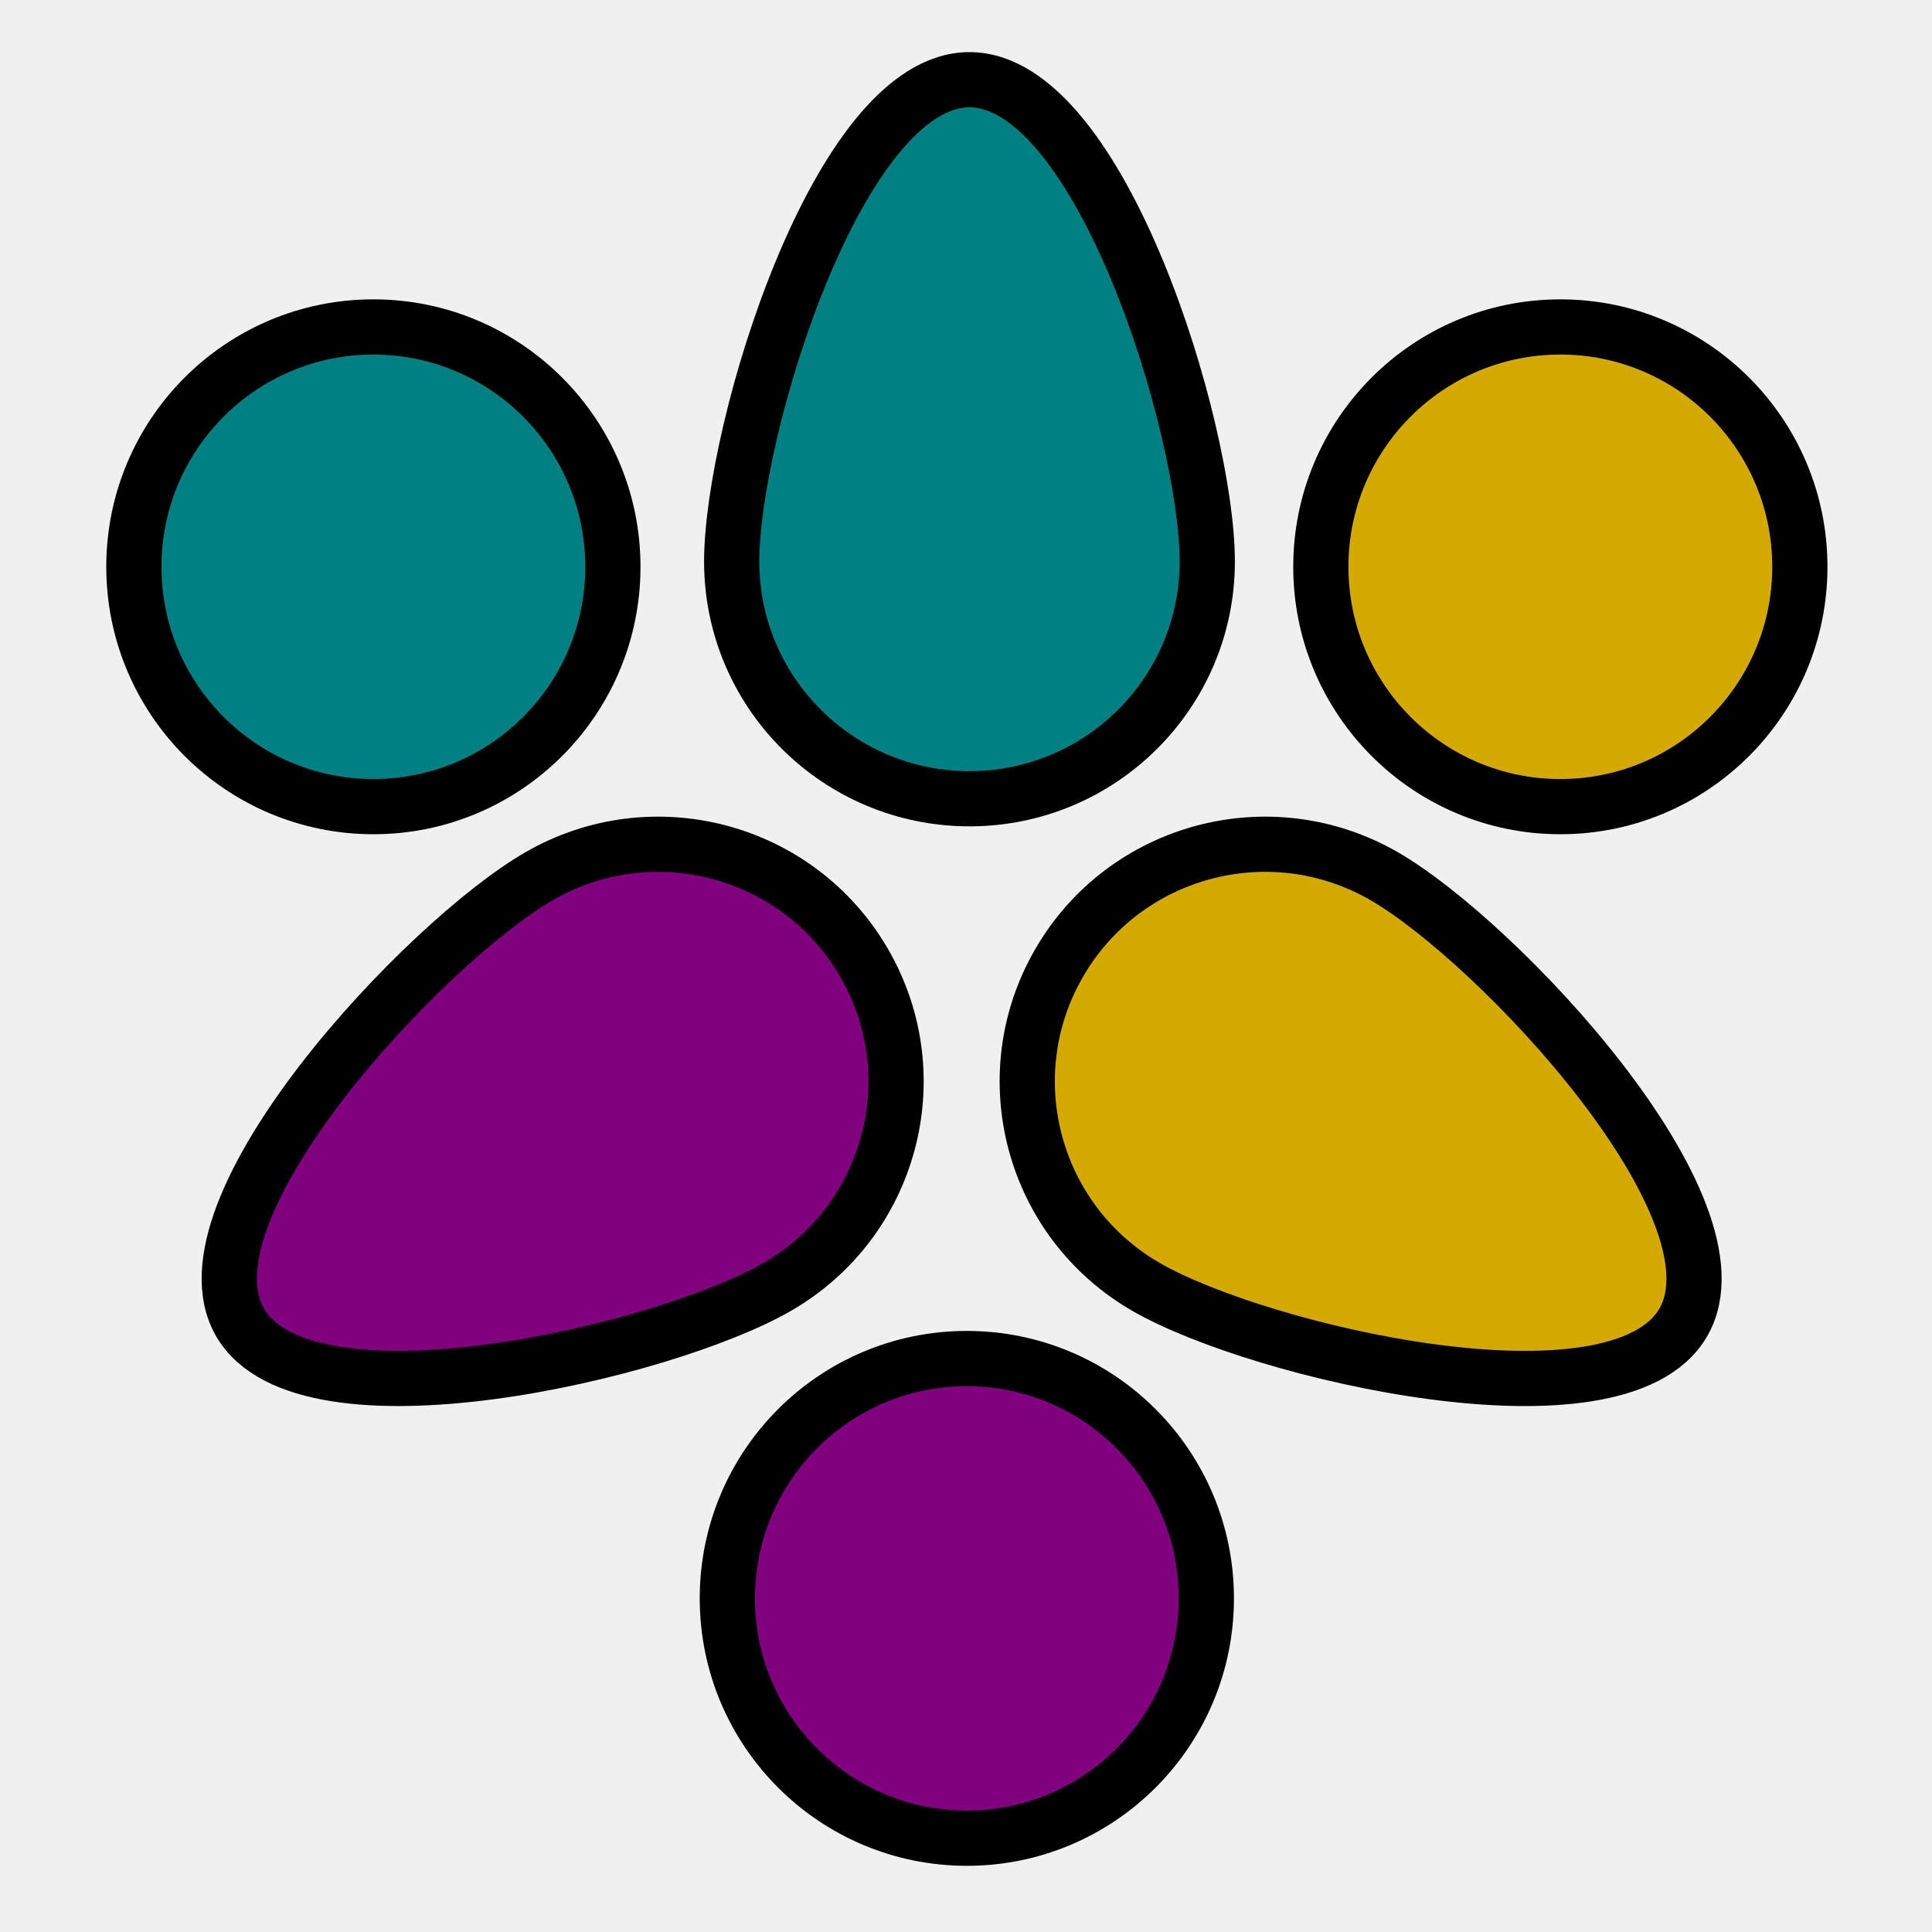
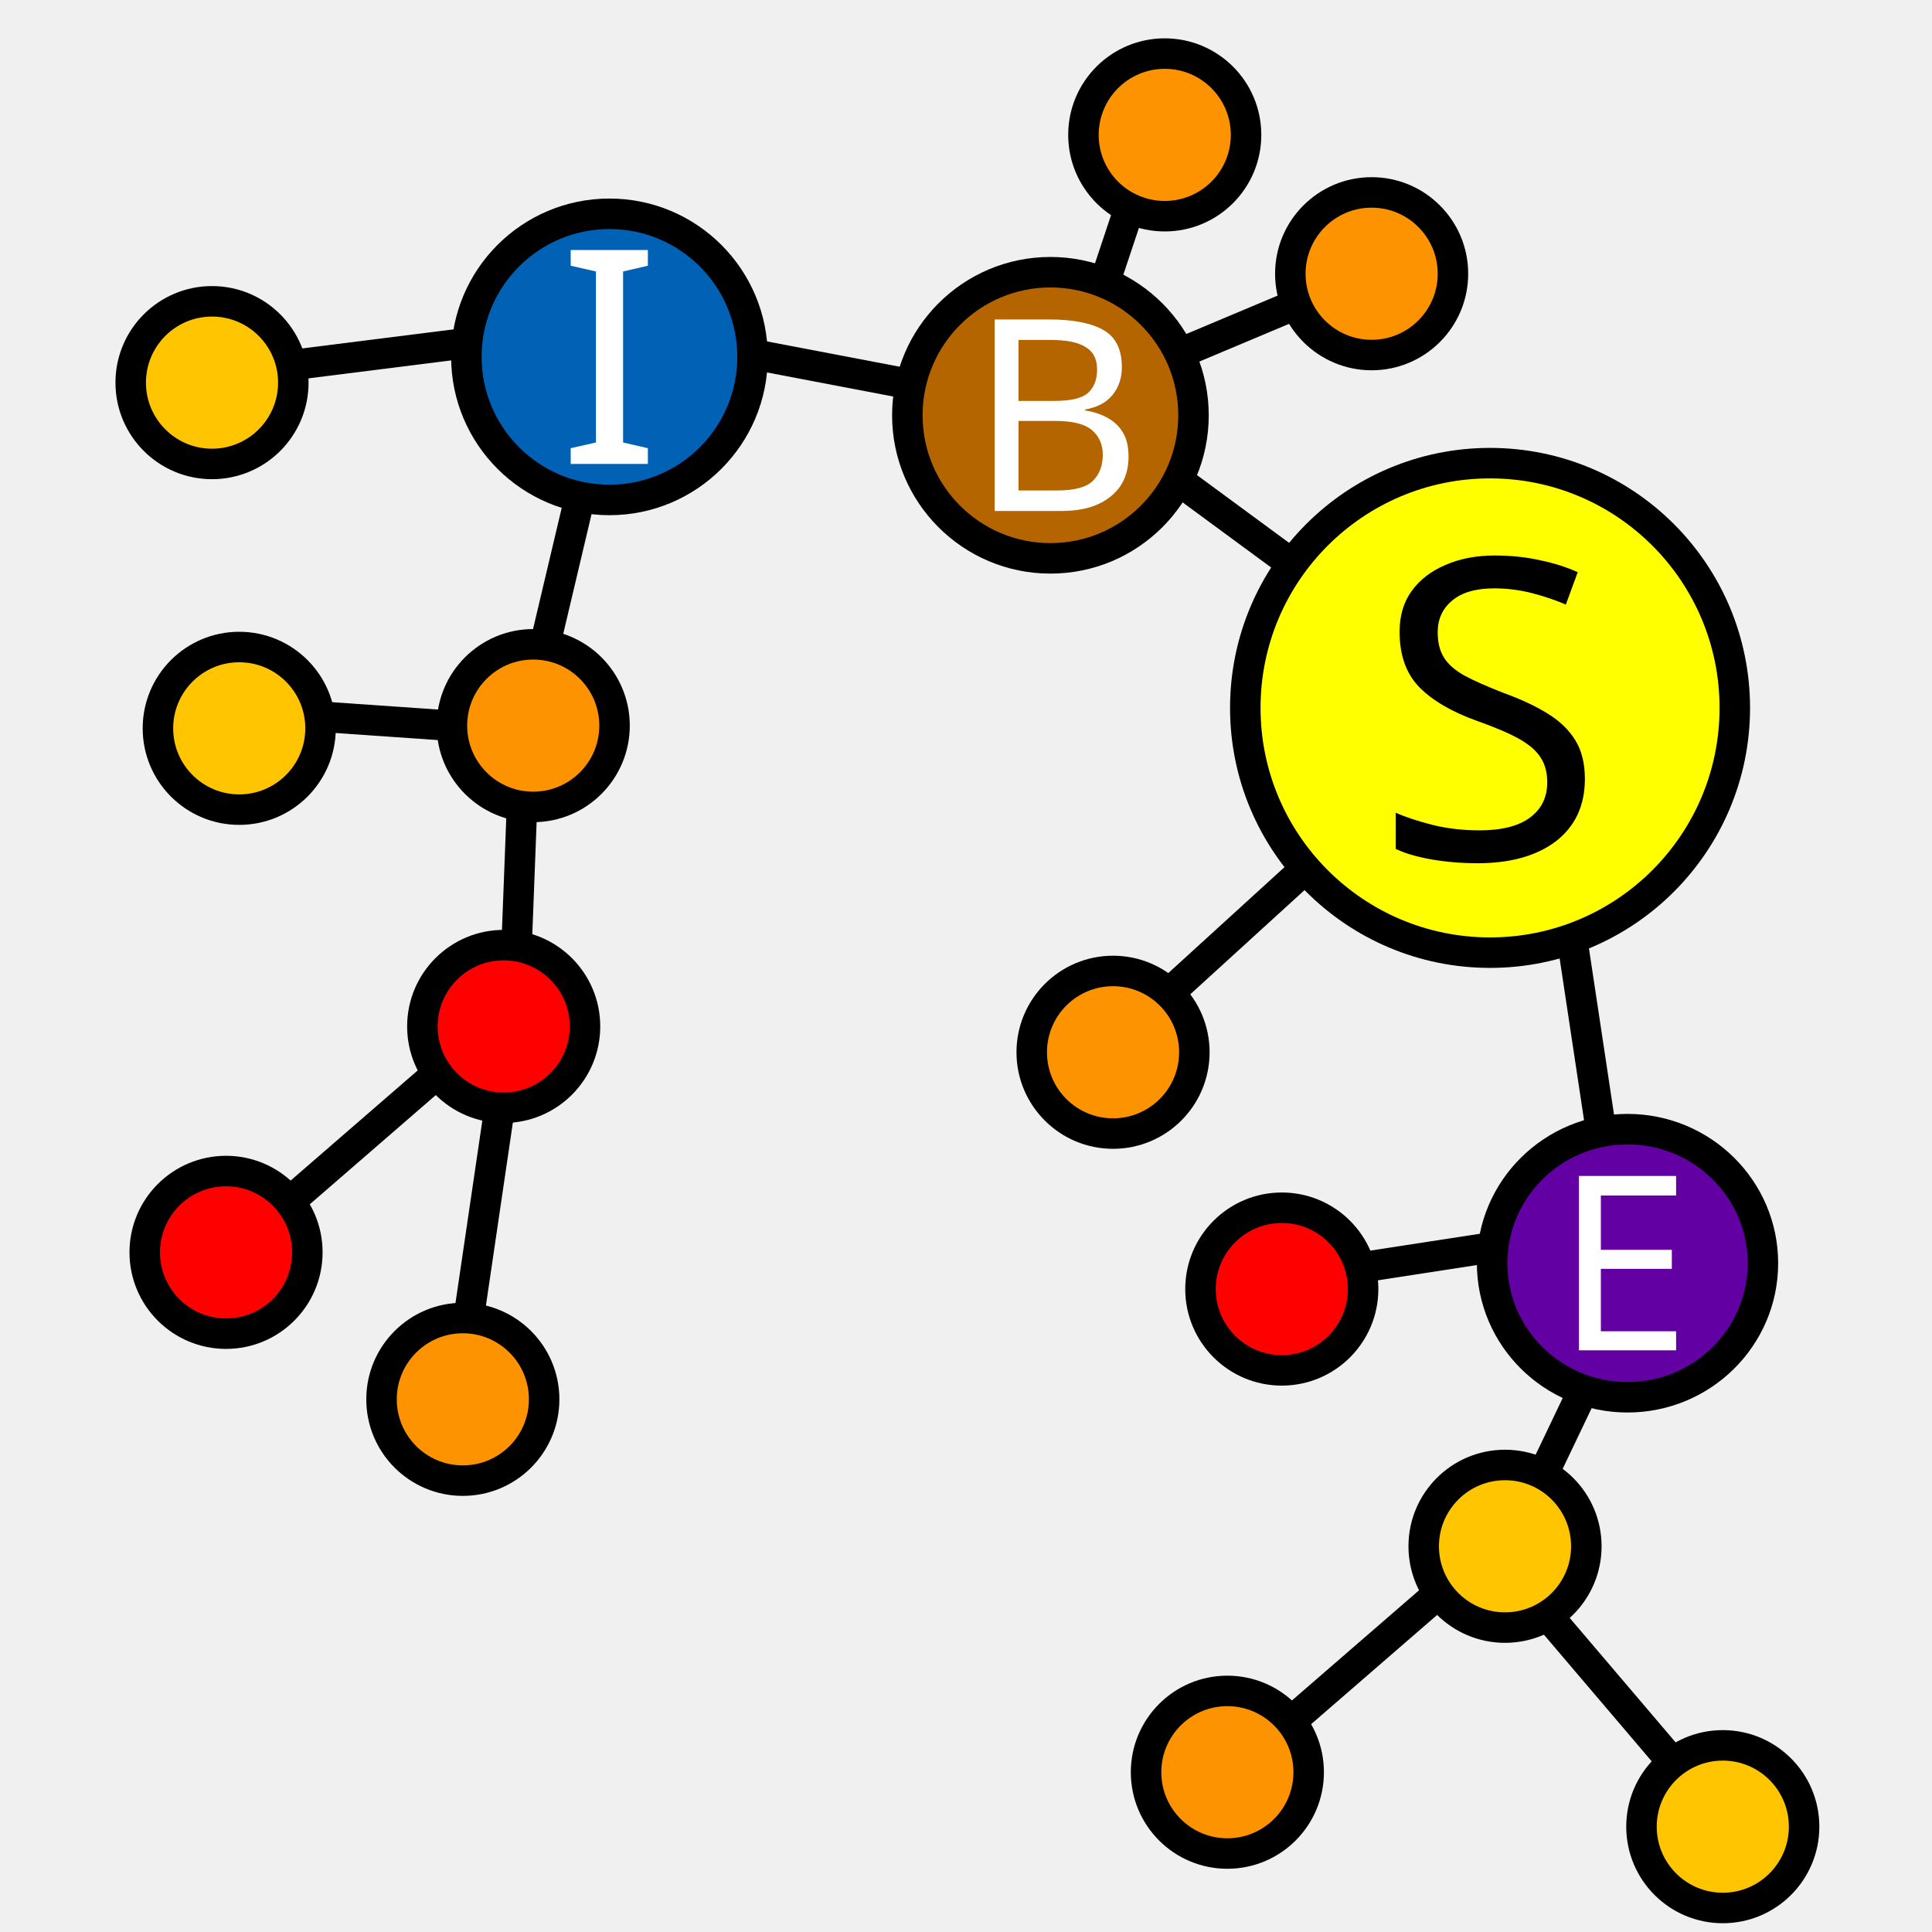
<svg xmlns="http://www.w3.org/2000/svg" width="35" height="35" id="svg2" version="1.1">
  <defs id="defs4" />
  <g id="layer1" transform="translate(259.2812,-296.5)">
-     <path id="path2994" d="m -237.41,306.672 c 0,2.374 -1.929,4.298 -4.308,4.298 -2.379,0 -4.308,-1.924 -4.308,-4.298 0,-2.374 1.929,-8.728 4.308,-8.728 2.379,0 4.308,6.354 4.308,8.728 z" style="fill:#008080;fill-opacity:1;stroke:#000000;stroke-width:1;stroke-linecap:round;stroke-linejoin:round;stroke-miterlimit:10;stroke-opacity:1;stroke-dasharray:none;stroke-dashoffset:0" />
-     <path style="fill:#800080;fill-opacity:1;stroke:#000000;stroke-width:1;stroke-linecap:round;stroke-linejoin:round;stroke-miterlimit:10;stroke-opacity:1;stroke-dasharray:none;stroke-dashoffset:0" d="m -249.511,312.371 c 2.061,-1.187 4.695,-0.483 5.885,1.573 1.19,2.056 0.484,4.685 -1.577,5.871 -2.06,1.187 -8.54,2.697 -9.73,0.642 -1.19,-2.056 3.361,-6.899 5.422,-8.086 z" id="path2996" />
-     <path id="path2998" d="m -238.517,319.815 c -2.061,-1.187 -2.766,-3.816 -1.577,-5.871 1.19,-2.056 3.824,-2.76 5.885,-1.573 2.06,1.187 6.611,6.03 5.422,8.086 -1.19,2.056 -7.669,0.545 -9.73,-0.642 z" style="fill:#d4aa00;fill-opacity:1;stroke:#000000;stroke-width:1;stroke-linecap:round;stroke-linejoin:round;stroke-miterlimit:10;stroke-opacity:1;stroke-dasharray:none;stroke-dashoffset:0" />
-     <path id="path3768" d="m -248.178,306.768 c 0,2.4 -1.943,4.345 -4.339,4.345 -2.396,0 -4.339,-1.946 -4.339,-4.345 0,-2.4 1.943,-4.345 4.339,-4.345 2.396,0 4.339,1.946 4.339,4.345 z" style="fill:#008080;fill-opacity:1;stroke:#000000;stroke-width:1;stroke-linecap:round;stroke-linejoin:round;stroke-miterlimit:10;stroke-opacity:1;stroke-dasharray:none;stroke-dashoffset:0" />
-     <path style="fill:#d4aa00;fill-opacity:1;stroke:#000000;stroke-width:1;stroke-linecap:round;stroke-linejoin:round;stroke-miterlimit:10;stroke-opacity:1;stroke-dasharray:none;stroke-dashoffset:0" d="m -226.675,306.768 c 0,2.4 -1.943,4.345 -4.339,4.345 -2.396,0 -4.339,-1.946 -4.339,-4.345 0,-2.4 1.943,-4.345 4.339,-4.345 2.396,0 4.339,1.946 4.339,4.345 z" id="path3770" />
-     <path id="path3772" d="m -237.427,325.456 c 0,2.4 -1.943,4.345 -4.339,4.345 -2.396,0 -4.339,-1.946 -4.339,-4.345 0,-2.4 1.943,-4.345 4.339,-4.345 2.396,0 4.339,1.946 4.339,4.345 z" style="fill:#800080;fill-opacity:1;stroke:#000000;stroke-width:1;stroke-linecap:round;stroke-linejoin:round;stroke-miterlimit:10;stroke-opacity:1;stroke-dasharray:none;stroke-dashoffset:0" />
+     <g id="g4229" transform="matrix(0.5523103,0,0,0.5523103,-127.5485,145.3793)">
+       <path id="path4559" d="m -200.665,278.04 -2.946,8.839" style="fill:none;fill-rule:evenodd;stroke:#000000;stroke-width:1px;stroke-linecap:butt;stroke-linejoin:miter;stroke-opacity:1" />
+       <path id="path4557" d="m -193.612,282.594 -9.554,4.018" style="fill:none;fill-rule:evenodd;stroke:#000000;stroke-width:1px;stroke-linecap:butt;stroke-linejoin:miter;stroke-opacity:1" />
+       <path id="path4485" d="m -218.522,285.826 -2.778,11.743" style="fill:#ff0000;fill-opacity:1;fill-rule:evenodd;stroke:#000000;stroke-width:1px;stroke-linecap:butt;stroke-linejoin:miter;stroke-opacity:1" />
+       <path id="path4468" d="m -221.3,297.696 -0.379,9.849" style="fill:#ff0000;fill-opacity:1;fill-rule:evenodd;stroke:#000000;stroke-width:1px;stroke-linecap:butt;stroke-linejoin:miter;stroke-opacity:1" />
+       <path id="path4459" d="m -185.129,313.844 -10.446,1.607" style="fill:#ff0000;fill-opacity:1;fill-rule:evenodd;stroke:#000000;stroke-width:1px;stroke-linecap:butt;stroke-linejoin:miter;stroke-opacity:1" />
+       <path id="path4457" d="m -184.951,315.808 -3.839,8.036" style="fill:#ff0000;fill-opacity:1;fill-rule:evenodd;stroke:#000000;stroke-width:1px;stroke-linecap:butt;stroke-linejoin:miter;stroke-opacity:1" />
+       <path id="path4455" d="m -189.415,324.648 7.143,8.393" style="fill:#ff0000;fill-opacity:1;fill-rule:evenodd;stroke:#000000;stroke-width:1px;stroke-linecap:butt;stroke-linejoin:miter;stroke-opacity:1" />
+       <path id="path4424" d="m -218.612,284.29 -12.054,1.518" style="fill:#ff0000;fill-opacity:1;fill-rule:evenodd;stroke:#000000;stroke-width:1px;stroke-linecap:butt;stroke-linejoin:miter;stroke-opacity:1" />
+       <path id="path4418" d="m -187.719,299.291 2.411,15.982" style="fill:#ff0000;fill-opacity:1;fill-rule:evenodd;stroke:#000000;stroke-width:1px;stroke-linecap:butt;stroke-linejoin:miter;stroke-opacity:1" />
+       <path id="path4416" d="m -189.862,296.791 -12.143,11.072" style="fill:#ff0000;fill-opacity:1;fill-rule:evenodd;stroke:#000000;stroke-width:1px;stroke-linecap:butt;stroke-linejoin:miter;stroke-opacity:1" />
+       <path id="path4408" d="m -203.79,287.148 -15.446,-2.947" style="fill:#ff0000;fill-opacity:1;fill-rule:evenodd;stroke:#000000;stroke-width:1px;stroke-linecap:butt;stroke-linejoin:miter;stroke-opacity:1" />
+       <path id="path4402" d="m -230.219,296.969 9.018,0.625" style="fill:#ff0000;fill-opacity:1;fill-rule:evenodd;stroke:#000000;stroke-width:1px;stroke-linecap:butt;stroke-linejoin:miter;stroke-opacity:1" />
+       <path id="path4344" d="m -203.612,286.612 13.839,10.179" style="fill:#ff0000;fill-opacity:1;fill-rule:evenodd;stroke:#000000;stroke-width:1px;stroke-linecap:butt;stroke-linejoin:miter;stroke-opacity:1" />
+       <circle r="2.667" cy="297.416" cx="-221.022" id="path4150" style="opacity:1;fill:#fe9300;fill-opacity:1;stroke:#000000;stroke-width:1;stroke-miterlimit:4;stroke-dasharray:none;stroke-opacity:1" />
+       <circle r="2.667" cy="308.13" cx="-202.004" id="path4150-8-7" style="opacity:1;fill:#fe9300;fill-opacity:1;stroke:#000000;stroke-width:1;stroke-miterlimit:4;stroke-dasharray:none;stroke-opacity:1" />
+       <circle r="8.028" cy="296.835" cx="-189.638" id="path4150-8-7-3" style="opacity:1;fill:#ffff00;fill-opacity:1;stroke:#000000;stroke-width:1;stroke-miterlimit:4;stroke-dasharray:none;stroke-opacity:1" />
+       <circle r="4.693" cy="287.237" cx="-204.058" id="path4150-8-7-3-1" style="opacity:1;fill:#b56500;fill-opacity:1;stroke:#000000;stroke-width:1;stroke-miterlimit:4;stroke-dasharray:none;stroke-opacity:1" />
+       <circle r="2.667" cy="286.166" cx="-231.558" id="path4150-8-7-3-1-1-4" style="opacity:1;fill:#fec500;fill-opacity:1;stroke:#000000;stroke-width:1;stroke-miterlimit:4;stroke-dasharray:none;stroke-opacity:1" />
+       <ellipse ry="4.397" rx="4.441" cy="315.049" cx="-185.129" id="path4150-8-7-3-1-1-4-2-2" style="opacity:1;fill:#6200a4;fill-opacity:1;stroke:#000000;stroke-width:1;stroke-miterlimit:4;stroke-dasharray:none;stroke-opacity:1" />
+       <circle r="2.667" cy="315.897" cx="-196.469" id="path4150-8-7-3-1-1-3" style="opacity:1;fill:#ff0000;fill-opacity:1;stroke:#000000;stroke-width:1;stroke-miterlimit:4;stroke-dasharray:none;stroke-opacity:1" />
+       <circle r="2.667" cy="297.505" cx="-230.665" id="path4150-8-7-3-1-1-42" style="opacity:1;fill:#fec500;fill-opacity:1;stroke:#000000;stroke-width:1;stroke-miterlimit:4;stroke-dasharray:none;stroke-opacity:1" />
+       <path id="path4426" d="m -221.902,308.444 -1.696,11.518" style="fill:#ff0000;fill-opacity:1;fill-rule:evenodd;stroke:#000000;stroke-width:1px;stroke-linecap:butt;stroke-linejoin:miter;stroke-opacity:1" />
+       <path id="path4404" d="m -222.795,307.64 -8.036,6.964" style="fill:#ff0000;fill-opacity:1;fill-rule:evenodd;stroke:#000000;stroke-width:1px;stroke-linecap:butt;stroke-linejoin:miter;stroke-opacity:1" />
+       <circle r="2.667" cy="307.283" cx="-221.991" id="path4150-8" style="opacity:1;fill:#ff0000;fill-opacity:1;stroke:#000000;stroke-width:1;stroke-miterlimit:4;stroke-dasharray:none;stroke-opacity:1" />
+       <circle r="2.667" cy="319.514" cx="-223.331" id="path4150-8-7-3-1-1" style="opacity:1;fill:#fe9300;fill-opacity:1;stroke:#000000;stroke-width:1;stroke-miterlimit:4;stroke-dasharray:none;stroke-opacity:1" />
+       <circle r="2.667" cy="314.693" cx="-231.098" id="path4150-8-7-3-1-1-3-4" style="opacity:1;fill:#ff0000;fill-opacity:1;stroke:#000000;stroke-width:1;stroke-miterlimit:4;stroke-dasharray:none;stroke-opacity:1" />
+       <path id="path4404-5" d="m -189.951,324.692 -8.036,6.964" style="fill:#ff0000;fill-opacity:1;fill-rule:evenodd;stroke:#000000;stroke-width:1px;stroke-linecap:butt;stroke-linejoin:miter;stroke-opacity:1" />
+       <circle r="2.667" cy="324.334" cx="-189.147" id="path4150-8-6" style="opacity:1;fill:#fec500;fill-opacity:1;stroke:#000000;stroke-width:1;stroke-miterlimit:4;stroke-dasharray:none;stroke-opacity:1" />
+       <circle r="2.667" cy="333.531" cx="-182.004" id="path4150-8-7-3-1-1-58" style="opacity:1;fill:#fec500;fill-opacity:1;stroke:#000000;stroke-width:1;stroke-miterlimit:4;stroke-dasharray:none;stroke-opacity:1" />
+       <circle r="2.667" cy="331.745" cx="-198.254" id="path4150-8-7-3-1-1-3-4-8" style="opacity:1;fill:#fe9300;fill-opacity:1;stroke:#000000;stroke-width:1;stroke-miterlimit:4;stroke-dasharray:none;stroke-opacity:1" />
+       <circle r="4.693" cy="285.321" cx="-218.522" id="path4150-8-7-3-1-9" style="opacity:1;fill:#0061b5;fill-opacity:1;stroke:#000000;stroke-width:1;stroke-miterlimit:4;stroke-dasharray:none;stroke-opacity:1" />
+       <text id="text4505" y="301.791" x="-193.433" style="font-style:normal;font-weight:normal;font-size:13.75px;line-height:125%;font-family:sans-serif;letter-spacing:0px;word-spacing:0px;fill:#000000;fill-opacity:1;stroke:none;stroke-width:1px;stroke-linecap:butt;stroke-linejoin:miter;stroke-opacity:1" xml:space="preserve">
+         <tspan style="font-style:normal;font-variant:normal;font-weight:normal;font-stretch:normal;font-family:'Noto Sans';-inkscape-font-specification:'Noto Sans'" y="301.791" x="-193.433" id="tspan4507">S</tspan>
+       </text>
+       <circle r="2.667" cy="282.594" cx="-193.522" id="path4150-8-7-6" style="opacity:1;fill:#fe9300;fill-opacity:1;stroke:#000000;stroke-width:1;stroke-miterlimit:4;stroke-dasharray:none;stroke-opacity:1" />
+       <circle r="2.667" cy="278.04" cx="-200.308" id="path4150-8-7-6-1" style="opacity:1;fill:#fe9300;fill-opacity:1;stroke:#000000;stroke-width:1;stroke-miterlimit:4;stroke-dasharray:none;stroke-opacity:1" />
+       <text id="text4561" y="287.058" x="-205.219" style="font-style:normal;font-weight:normal;font-size:13.75px;line-height:125%;font-family:sans-serif;letter-spacing:0px;word-spacing:0px;fill:#000000;fill-opacity:1;stroke:none;stroke-width:1px;stroke-linecap:butt;stroke-linejoin:miter;stroke-opacity:1" xml:space="preserve">
+         <tspan y="287.058" x="-205.219" id="tspan4563" />
+       </text>
+       <text id="text4505-3-9" y="290.375" x="-206.748" style="font-style:normal;font-weight:normal;font-size:8.791px;line-height:125%;font-family:sans-serif;letter-spacing:0px;word-spacing:0px;fill:#ffffff;fill-opacity:1;stroke:none;stroke-width:1px;stroke-linecap:butt;stroke-linejoin:miter;stroke-opacity:1" xml:space="preserve">
+         <tspan style="font-style:normal;font-variant:normal;font-weight:normal;font-stretch:normal;font-family:'Noto Sans';-inkscape-font-specification:'Noto Sans';fill:#ffffff" y="290.375" x="-206.748" id="tspan4507-7-9">B</tspan>
+       </text>
+       <text id="text4505-3-6" y="317.905" x="-187.503" style="font-style:normal;font-weight:normal;font-size:8.003px;line-height:125%;font-family:sans-serif;letter-spacing:0px;word-spacing:0px;fill:#ffffff;fill-opacity:1;stroke:none;stroke-width:1px;stroke-linecap:butt;stroke-linejoin:miter;stroke-opacity:1" xml:space="preserve">
+         <tspan style="font-style:normal;font-variant:normal;font-weight:normal;font-stretch:normal;font-family:'Noto Sans';-inkscape-font-specification:'Noto Sans';fill:#ffffff" y="317.905" x="-187.503" id="tspan4507-7-8">E</tspan>
+       </text>
+       <text id="text4505-3-0" y="288.831" x="-220.183" style="font-style:normal;font-weight:normal;font-size:9.832px;line-height:125%;font-family:sans-serif;letter-spacing:0px;word-spacing:0px;fill:#ffffff;fill-opacity:1;stroke:none;stroke-width:1px;stroke-linecap:butt;stroke-linejoin:miter;stroke-opacity:1" xml:space="preserve">
+         <tspan style="font-style:normal;font-variant:normal;font-weight:normal;font-stretch:normal;font-family:'Noto Sans';-inkscape-font-specification:'Noto Sans';fill:#ffffff" y="288.831" x="-220.183" id="tspan4507-7-6">I</tspan>
+       </text>
+     </g>
  </g>
</svg>
